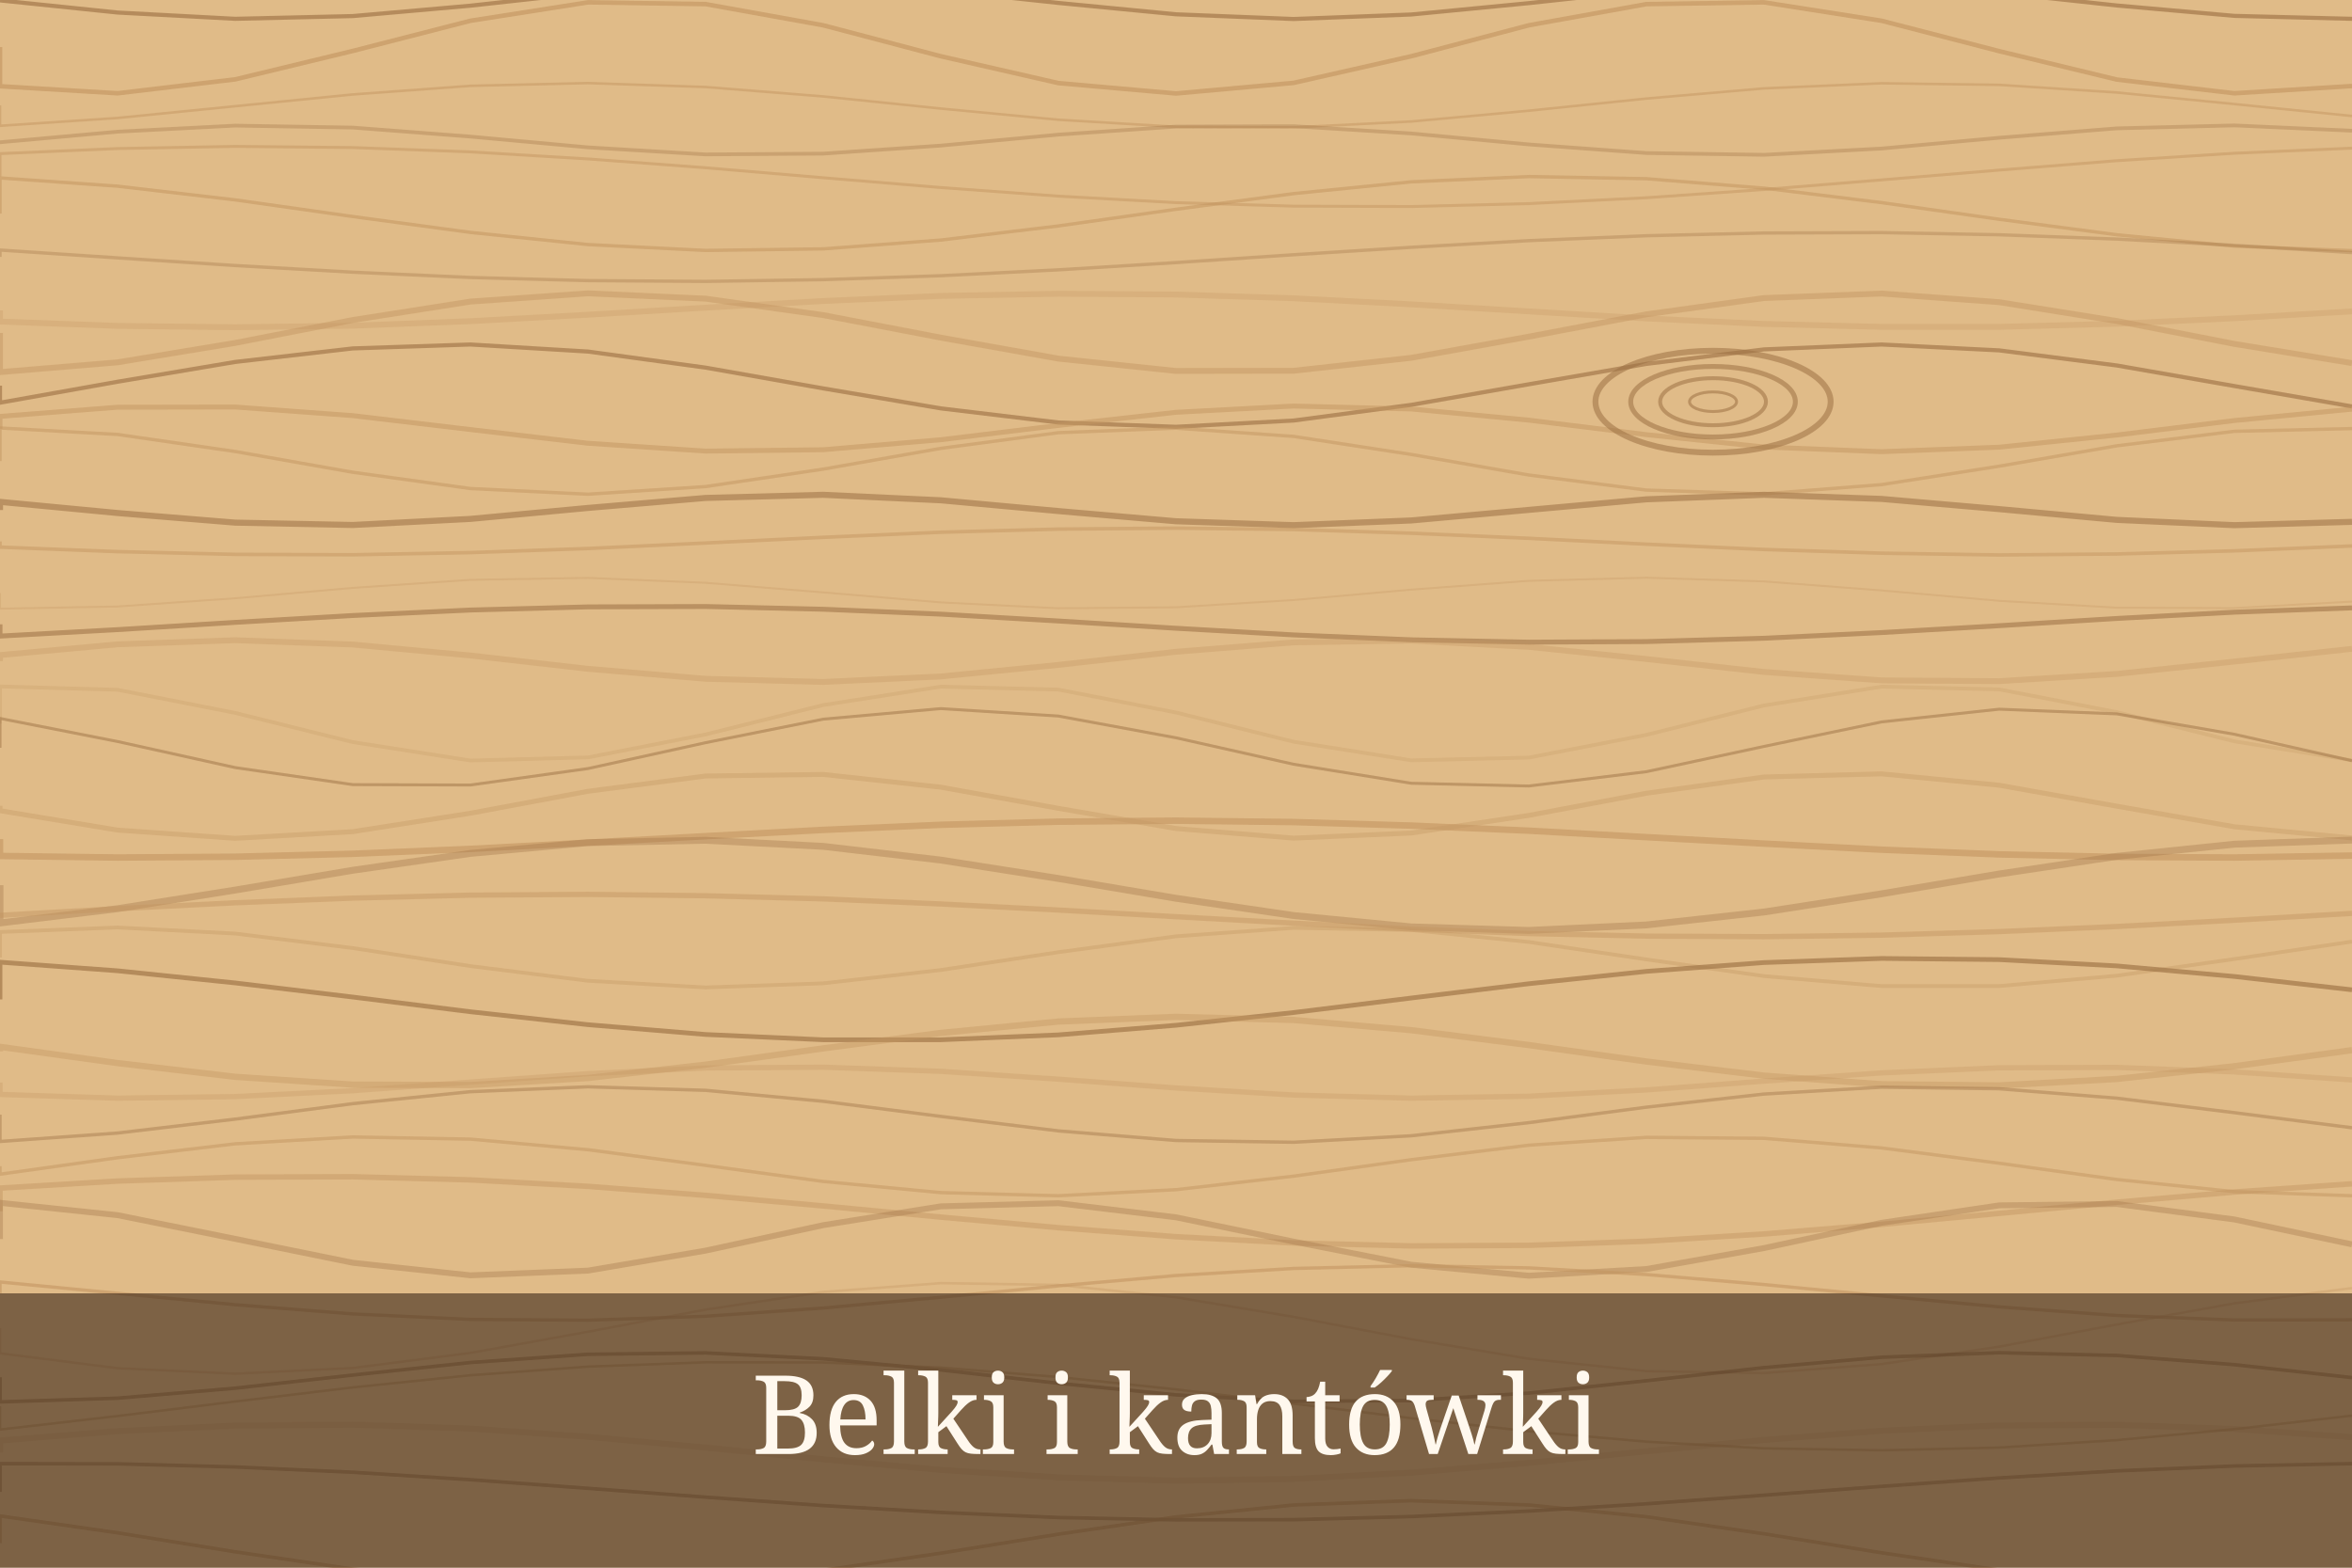
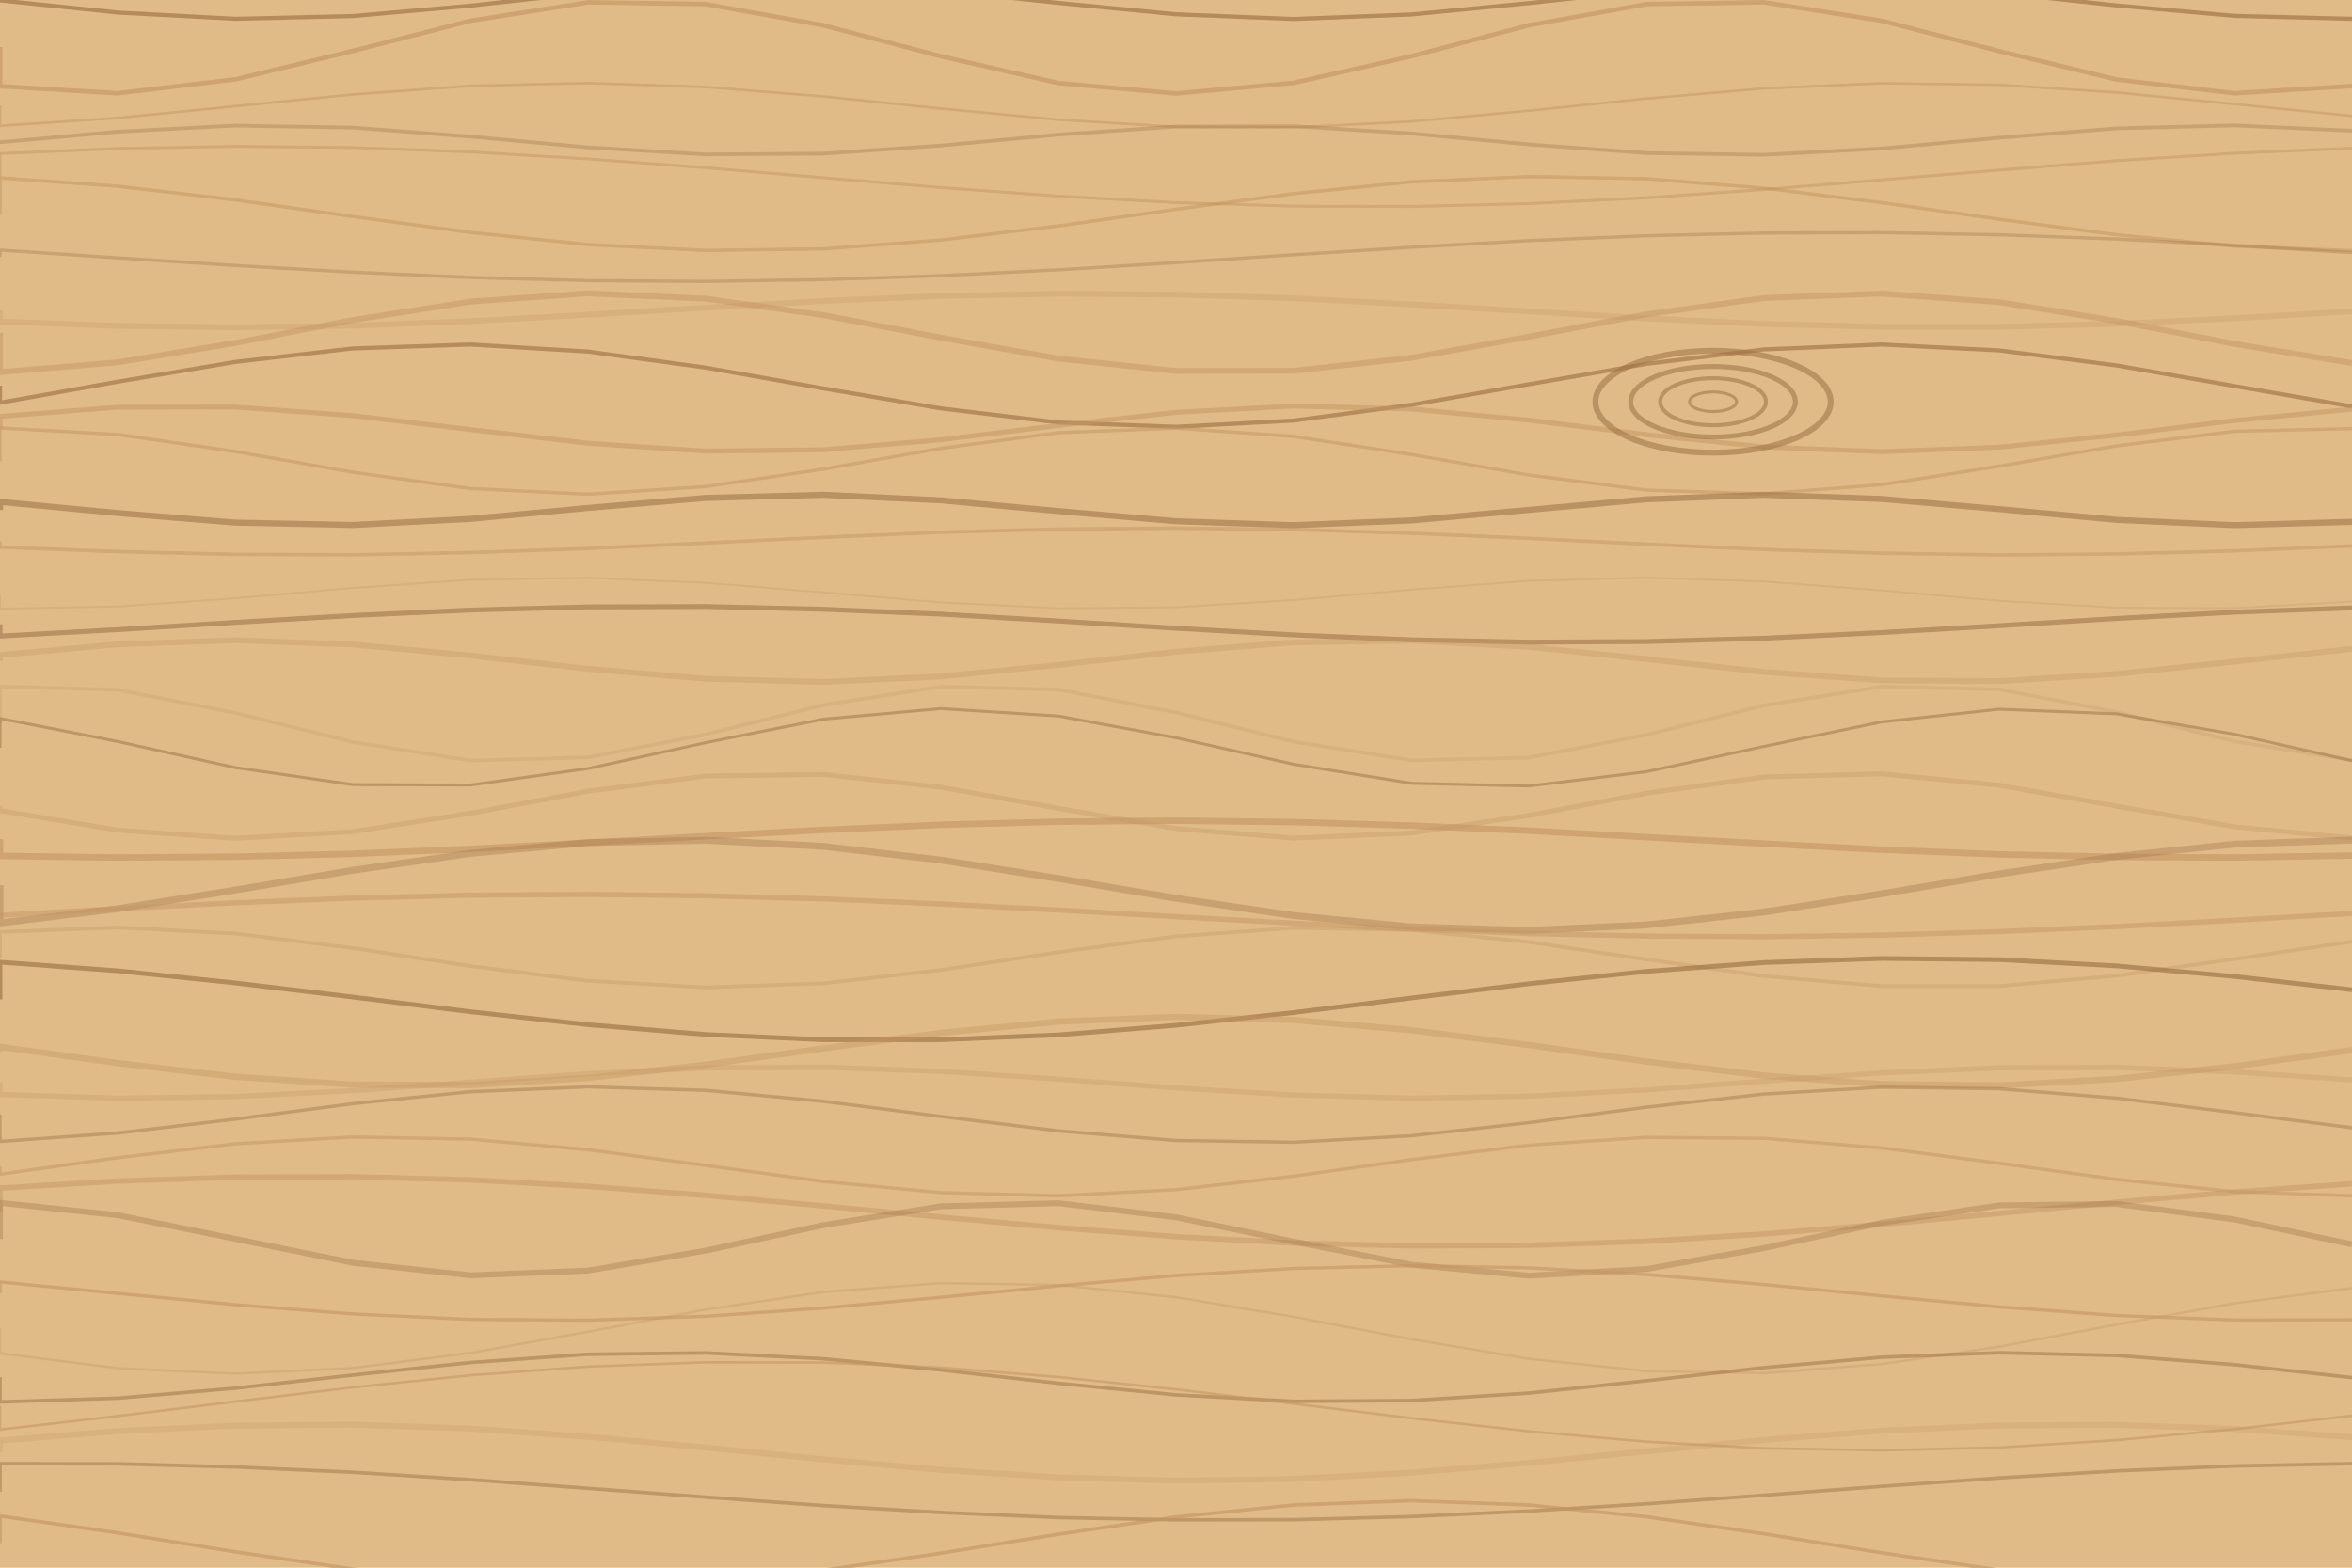
- <svg xmlns="http://www.w3.org/2000/svg" viewBox="0 0 1200 800" width="1200" height="800" role="img" aria-label="Belki i kantówki">
+ <svg xmlns="http://www.w3.org/2000/svg" viewBox="0 0 1200 800" width="1200" height="800" role="img" aria-label="Drewno">
  <rect width="1200" height="800" fill="#e0bb88" />
  <path d="M0 0.2 L0 0.2 L60 6.4 L120 9.6 L180 8.2 L240 2.9 L300 -3.7 L360 -8.4 L420 -8.9 L480 -4.9 L540 1.5 L600 7.3 L660 9.7 L720 7.4 L780 1.6 L840 -4.9 L900 -8.8 L960 -8.4 L1020 -3.7 L1080 2.8 L1140 8.1 L1200 9.6" stroke="#9d7144" stroke-width="2.1" fill="none" opacity="0.64" />
  <path d="M0 24.0 L0 44.0 L60 47.6 L120 40.5 L180 26.0 L240 10.6 L300 1.2 L360 2.1 L420 12.9 L480 28.7 L540 42.4 L600 47.7 L660 42.3 L720 28.7 L780 12.9 L840 2.1 L900 1.2 L960 10.6 L1020 26.1 L1080 40.6 L1140 47.6 L1200 43.9" stroke="#c39560" stroke-width="2.3" fill="none" opacity="0.63" />
  <path d="M0 53.8 L0 64.2 L60 60.2 L120 54.2 L180 48.2 L240 43.8 L300 42.4 L360 44.4 L420 49.2 L480 55.4 L540 61.1 L600 64.7 L660 65.0 L720 62.0 L780 56.5 L840 50.3 L900 45.1 L960 42.5 L1020 43.3 L1080 47.2 L1140 53.1 L1200 59.2" stroke="#c39560" stroke-width="1.3" fill="none" opacity="0.49" />
  <path d="M0 71.6 L0 72.6 L60 67.2 L120 64.1 L180 65.1 L240 69.7 L300 75.2 L360 78.8 L420 78.4 L480 74.3 L540 68.7 L600 64.6 L660 64.4 L720 68.1 L780 73.7 L840 78.1 L900 79.0 L960 75.8 L1020 70.3 L1080 65.5 L1140 64.0 L1200 66.7" stroke="#9d7144" stroke-width="1.9" fill="none" opacity="0.33" />
  <path d="M0 90.1 L0 78.4 L60 75.8 L120 74.7 L180 75.3 L240 77.5 L300 81.1 L360 85.6 L420 90.7 L480 95.7 L540 100.1 L600 103.4 L660 105.2 L720 105.4 L780 103.9 L840 100.9 L900 96.7 L960 91.8 L1020 86.8 L1080 82.0 L1140 78.2 L1200 75.6" stroke="#c39560" stroke-width="1.5" fill="none" opacity="0.50" />
  <path d="M0 109.0 L0 90.8 L60 95.0 L120 102.0 L180 110.5 L240 118.6 L300 124.8 L360 127.8 L420 127.0 L480 122.5 L540 115.3 L600 106.8 L660 98.8 L720 92.8 L780 90.1 L840 91.2 L900 96.0 L960 103.4 L1020 111.9 L1080 119.8 L1140 125.6 L1200 127.9" stroke="#c39560" stroke-width="1.7" fill="none" opacity="0.54" />
  <path d="M0 131.1 L0 127.6 L60 131.6 L120 135.5 L180 138.9 L240 141.6 L300 143.2 L360 143.6 L420 142.7 L480 140.7 L540 137.7 L600 134.0 L660 130.0 L720 126.2 L780 122.8 L840 120.3 L900 118.9 L960 118.7 L1020 119.8 L1080 122.0 L1140 125.2 L1200 128.9" stroke="#9d7144" stroke-width="1.7" fill="none" opacity="0.33" />
  <path d="M0 158.4 L0 164.1 L60 166.3 L120 167.0 L180 166.2 L240 163.9 L300 160.6 L360 157.0 L420 153.6 L480 151.0 L540 149.9 L600 150.3 L660 152.2 L720 155.3 L780 158.9 L840 162.5 L900 165.3 L960 166.8 L1020 166.8 L1080 165.2 L1140 162.4 L1200 158.9" stroke="#c39560" stroke-width="3.0" fill="none" opacity="0.28" />
  <path d="M0 169.9 L0 189.9 L60 184.9 L120 175.0 L180 163.3 L240 153.9 L300 149.7 L360 152.4 L420 160.8 L480 172.3 L540 183.0 L600 189.3 L660 189.2 L720 182.6 L780 171.8 L840 160.4 L900 152.1 L960 149.8 L1020 154.2 L1080 163.8 L1140 175.5 L1200 185.3" stroke="#c39560" stroke-width="3.0" fill="none" opacity="0.46" />
  <path d="M0 196.8 L0 205.5 L60 194.8 L120 184.7 L180 177.8 L240 175.8 L300 179.4 L360 187.6 L420 198.2 L480 208.4 L540 215.6 L600 217.8 L660 214.6 L720 206.6 L780 196.1 L840 185.7 L900 178.3 L960 175.8 L1020 178.8 L1080 186.5 L1140 197.0 L1200 207.4" stroke="#9d7144" stroke-width="2.1" fill="none" opacity="0.63" />
  <path d="M0 218.8 L0 212.5 L60 207.8 L120 207.7 L180 212.1 L240 219.2 L300 226.2 L360 230.2 L420 229.5 L480 224.4 L540 217.1 L600 210.4 L660 207.2 L720 208.7 L780 214.4 L840 221.8 L900 228.1 L960 230.5 L1020 228.2 L1080 222.0 L1140 214.6 L1200 208.8" stroke="#c39560" stroke-width="2.5" fill="none" opacity="0.51" />
  <path d="M0 235.3 L0 218.4 L60 221.7 L120 230.4 L180 241.0 L240 249.3 L300 252.2 L360 248.3 L420 239.4 L480 228.8 L540 220.8 L600 218.5 L660 222.7 L720 231.9 L780 242.4 L840 250.1 L900 252.0 L960 247.3 L1020 237.9 L1080 227.5 L1140 220.1 L1200 218.7" stroke="#c39560" stroke-width="1.7" fill="none" opacity="0.51" />
  <path d="M0 260.3 L0 256.1 L60 261.8 L120 266.7 L180 267.9 L240 264.8 L300 259.2 L360 254.1 L420 252.5 L480 255.3 L540 260.8 L600 266.0 L660 268.0 L720 265.6 L780 260.2 L840 254.8 L900 252.5 L960 254.6 L1020 259.8 L1080 265.3 L1140 268.0 L1200 266.3" stroke="#9d7144" stroke-width="3.1" fill="none" opacity="0.56" />
  <path d="M0 276.3 L0 279.2 L60 281.5 L120 282.9 L180 283.1 L240 282.0 L300 279.9 L360 277.1 L420 274.2 L480 271.6 L540 270.0 L600 269.5 L660 270.2 L720 272.1 L780 274.7 L840 277.7 L900 280.4 L960 282.3 L1020 283.2 L1080 282.7 L1140 281.1 L1200 278.6" stroke="#c39560" stroke-width="1.8" fill="none" opacity="0.50" />
  <path d="M0 302.7 L0 310.6 L60 309.5 L120 305.3 L180 300.0 L240 295.9 L300 294.9 L360 297.4 L420 302.3 L480 307.4 L540 310.4 L600 309.9 L660 306.2 L720 300.9 L780 296.4 L840 294.8 L900 296.7 L960 301.3 L1020 306.6 L1080 310.1 L1140 310.3 L1200 307.0" stroke="#c39560" stroke-width="1.0" fill="none" opacity="0.29" />
  <path d="M0 318.6 L0 324.6 L60 321.3 L120 317.6 L180 314.1 L240 311.3 L300 309.7 L360 309.5 L420 310.9 L480 313.4 L540 316.9 L600 320.6 L660 324.0 L720 326.5 L780 327.7 L840 327.4 L900 325.7 L960 322.8 L1020 319.3 L1080 315.6 L1140 312.4 L1200 310.2" stroke="#9d7144" stroke-width="2.5" fill="none" opacity="0.57" />
  <path d="M0 337.4 L0 334.3 L60 328.8 L120 326.7 L180 328.9 L240 334.5 L300 341.3 L360 346.4 L420 348.0 L480 345.2 L540 339.3 L600 332.6 L660 327.8 L720 326.9 L780 330.1 L840 336.3 L900 342.9 L960 347.2 L1020 347.6 L1080 343.9 L1140 337.6 L1200 331.1" stroke="#c39560" stroke-width="3.0" fill="none" opacity="0.33" />
  <path d="M0 369.2 L0 350.3 L60 352.0 L120 363.8 L180 378.7 L240 388.1 L300 386.5 L360 374.8 L420 359.8 L480 350.4 L540 351.9 L600 363.6 L660 378.5 L720 388.0 L780 386.6 L840 375.0 L900 360.0 L960 350.4 L1020 351.8 L1080 363.4 L1140 378.3 L1200 388.0" stroke="#c39560" stroke-width="1.9" fill="none" opacity="0.26" />
  <path d="M0 381.6 L0 366.6 L60 378.4 L120 391.7 L180 400.4 L240 400.6 L300 392.2 L360 379.0 L420 367.0 L480 361.6 L540 365.4 L600 376.5 L660 390.0 L720 399.7 L780 401.1 L840 393.8 L900 380.9 L960 368.4 L1020 361.9 L1080 364.3 L1140 374.7 L1200 388.2" stroke="#9d7144" stroke-width="1.5" fill="none" opacity="0.51" />
  <path d="M0 411.2 L0 413.7 L60 423.6 L120 427.8 L180 424.4 L240 415.0 L300 403.8 L360 396.0 L420 395.2 L480 401.7 L540 412.5 L600 422.8 L660 427.7 L720 425.1 L780 416.1 L840 404.8 L900 396.5 L960 394.9 L1020 400.7 L1080 411.4 L1140 421.9 L1200 427.6" stroke="#c39560" stroke-width="2.5" fill="none" opacity="0.36" />
  <path d="M0 428.2 L0 436.8 L60 437.6 L120 437.2 L180 435.7 L240 433.2 L300 430.0 L360 426.7 L420 423.5 L480 420.9 L540 419.3 L600 418.8 L660 419.5 L720 421.3 L780 423.9 L840 427.2 L900 430.5 L960 433.6 L1020 436.0 L1080 437.3 L1140 437.6 L1200 436.6" stroke="#c39560" stroke-width="3.3" fill="none" opacity="0.60" />
  <path d="M0 451.7 L0 471.0 L60 463.7 L120 454.2 L180 444.1 L240 435.5 L300 430.0 L360 428.8 L420 431.9 L480 438.9 L540 448.3 L600 458.4 L660 467.2 L720 473.0 L780 474.8 L840 472.0 L900 465.4 L960 456.1 L1020 446.0 L1080 437.0 L1140 430.8 L1200 428.7" stroke="#9d7144" stroke-width="3.5" fill="none" opacity="0.35" />
  <path d="M0 467.2 L0 467.1 L60 463.7 L120 460.7 L180 458.3 L240 456.8 L300 456.4 L360 457.1 L420 458.7 L480 461.3 L540 464.4 L600 467.8 L660 471.1 L720 474.1 L780 476.4 L840 477.7 L900 478.0 L960 477.2 L1020 475.4 L1080 472.8 L1140 469.6 L1200 466.1" stroke="#c39560" stroke-width="2.7" fill="none" opacity="0.46" />
  <path d="M0 488.6 L0 475.6 L60 473.3 L120 476.4 L180 483.8 L240 493.0 L300 500.5 L360 503.9 L420 501.8 L480 495.0 L540 485.9 L600 477.8 L660 473.5 L720 474.6 L780 480.7 L840 489.6 L900 498.1 L960 503.2 L1020 503.2 L1080 497.9 L1140 489.4 L1200 480.5" stroke="#c39560" stroke-width="1.9" fill="none" opacity="0.36" />
  <path d="M0 510.0 L0 491.0 L60 495.4 L120 501.6 L180 508.8 L240 516.3 L300 522.9 L360 527.9 L420 530.6 L480 530.6 L540 528.1 L600 523.2 L660 516.7 L720 509.3 L780 502.0 L840 495.7 L900 491.2 L960 489.1 L1020 489.7 L1080 492.9 L1140 498.3 L1200 505.1" stroke="#9d7144" stroke-width="2.4" fill="none" opacity="0.65" />
  <path d="M0 536.5 L0 534.2 L60 542.5 L120 549.5 L180 553.5 L240 553.7 L300 550.1 L360 543.3 L420 535.0 L480 527.1 L540 521.3 L600 518.9 L660 520.5 L720 525.7 L780 533.3 L840 541.7 L900 548.9 L960 553.3 L1020 553.9 L1080 550.6 L1140 544.1 L1200 535.9" stroke="#c39560" stroke-width="3.2" fill="none" opacity="0.40" />
  <path d="M0 552.4 L0 558.5 L60 560.4 L120 559.6 L180 556.6 L240 552.2 L300 547.9 L360 545.0 L420 544.6 L480 546.7 L540 550.7 L600 555.2 L660 558.8 L720 560.4 L780 559.4 L840 556.2 L900 551.7 L960 547.5 L1020 544.9 L1080 544.7 L1140 547.0 L1200 551.1" stroke="#c39560" stroke-width="2.7" fill="none" opacity="0.30" />
  <path d="M0 568.8 L0 582.5 L60 578.2 L120 571.1 L180 563.2 L240 557.1 L300 554.6 L360 556.4 L420 562.0 L480 569.7 L540 577.1 L600 582.0 L660 582.9 L720 579.6 L780 572.9 L840 565.0 L900 558.3 L960 554.8 L1020 555.6 L1080 560.4 L1140 567.8 L1200 575.5" stroke="#9d7144" stroke-width="1.7" fill="none" opacity="0.42" />
  <path d="M0 595.1 L0 599.2 L60 590.8 L120 583.7 L180 580.2 L240 581.3 L300 586.7 L360 594.7 L420 602.9 L480 608.6 L540 610.2 L600 607.1 L660 600.2 L720 591.8 L780 584.4 L840 580.4 L900 580.9 L960 585.8 L1020 593.6 L1080 601.9 L1140 608.1 L1200 610.2" stroke="#c39560" stroke-width="1.7" fill="none" opacity="0.51" />
  <path d="M0 618.1 L0 606.3 L60 602.7 L120 600.7 L180 600.5 L240 602.1 L300 605.4 L360 610.0 L420 615.4 L480 621.1 L540 626.5 L600 631.1 L660 634.3 L720 635.8 L780 635.5 L840 633.4 L900 629.7 L960 624.8 L1020 619.2 L1080 613.5 L1140 608.3 L1200 604.1" stroke="#c39560" stroke-width="2.8" fill="none" opacity="0.46" />
  <path d="M0 632.3 L0 613.8 L60 620.1 L120 632.2 L180 644.4 L240 650.8 L300 648.4 L360 638.2 L420 625.2 L480 615.6 L540 614.0 L600 621.2 L660 633.6 L720 645.4 L780 651.0 L840 647.6 L900 636.9 L960 624.0 L1020 615.1 L1080 614.4 L1140 622.3 L1200 635.0" stroke="#9d7144" stroke-width="3.0" fill="none" opacity="0.35" />
  <path d="M0 659.9 L0 654.2 L60 660.0 L120 665.8 L180 670.5 L240 673.3 L300 673.7 L360 671.7 L420 667.5 L480 662.0 L540 656.2 L600 650.9 L660 647.3 L720 645.9 L780 647.0 L840 650.4 L900 655.5 L960 661.3 L1020 666.9 L1080 671.3 L1140 673.6 L1200 673.5" stroke="#c39560" stroke-width="1.7" fill="none" opacity="0.58" />
  <path d="M0 677.7 L0 690.6 L60 698.2 L120 701.0 L180 698.1 L240 690.4 L300 679.6 L360 668.3 L420 659.3 L480 654.8 L540 655.7 L600 662.0 L660 672.0 L720 683.4 L780 693.4 L840 699.7 L900 700.7 L960 696.1 L1020 687.2 L1080 675.9 L1140 665.1 L1200 657.3" stroke="#c39560" stroke-width="1.3" fill="none" opacity="0.33" />
  <path d="M0 702.8 L0 715.4 L60 713.5 L120 708.4 L180 701.7 L240 695.3 L300 691.1 L360 690.4 L420 693.4 L480 699.1 L540 705.9 L600 711.8 L660 715.1 L720 714.7 L780 710.9 L840 704.6 L900 697.9 L960 692.6 L1020 690.3 L1080 691.7 L1140 696.4 L1200 703.0" stroke="#9d7144" stroke-width="1.8" fill="none" opacity="0.51" />
  <path d="M0 717.5 L0 729.5 L60 722.6 L120 715.2 L180 708.0 L240 701.8 L300 697.4 L360 695.2 L420 695.3 L480 697.9 L540 702.7 L600 709.0 L660 716.3 L720 723.7 L780 730.4 L840 735.7 L900 739.1 L960 740.1 L1020 738.7 L1080 734.9 L1140 729.3 L1200 722.4" stroke="#c39560" stroke-width="1.3" fill="none" opacity="0.56" />
  <path d="M0 741.2 L0 735.1 L60 730.3 L120 727.5 L180 727.0 L240 729.0 L300 733.2 L360 738.7 L420 744.7 L480 750.1 L540 753.9 L600 755.6 L660 754.7 L720 751.5 L780 746.5 L840 740.6 L900 734.8 L960 730.1 L1020 727.4 L1080 727.1 L1140 729.2 L1200 733.4" stroke="#c39560" stroke-width="3.1" fill="none" opacity="0.25" />
  <path d="M0 761.3 L0 746.9 L60 747.0 L120 748.6 L180 751.3 L240 755.1 L300 759.5 L360 764.0 L420 768.3 L480 771.8 L540 774.4 L600 775.6 L660 775.5 L720 773.9 L780 771.1 L840 767.4 L900 763.0 L960 758.5 L1020 754.2 L1080 750.6 L1140 748.1 L1200 746.9" stroke="#9d7144" stroke-width="1.8" fill="none" opacity="0.48" />
  <path d="M0 787.5 L0 773.6 L60 782.2 L120 791.9 L180 800.7 L240 806.9 L300 809.2 L360 807.2 L420 801.3 L480 792.6 L540 782.9 L600 774.1 L660 768.0 L720 765.8 L780 768.0 L840 774.0 L900 782.7 L960 792.4 L1020 801.2 L1080 807.2 L1140 809.2 L1200 807.0" stroke="#c39560" stroke-width="1.8" fill="none" opacity="0.63" />
  <ellipse cx="874" cy="205" rx="60" ry="26" fill="none" stroke="#9d7144" stroke-width="3" opacity="0.55" />
  <ellipse cx="874" cy="205" rx="42" ry="18" fill="none" stroke="#9d7144" stroke-width="2.5" opacity="0.55" />
  <ellipse cx="874" cy="205" rx="27" ry="12" fill="none" stroke="#9d7144" stroke-width="2" opacity="0.55" />
  <ellipse cx="874" cy="205" rx="12" ry="5" fill="none" stroke="#9d7144" stroke-width="1.5" opacity="0.55" />
-   <rect x="0" y="660" width="1200" height="140" fill="#2b1a0e" opacity="0.55" />
-   <text x="600" y="742" font-family="Georgia, serif" font-size="56" fill="#fff8ee" text-anchor="middle">Belki i kantówki</text>
</svg>
